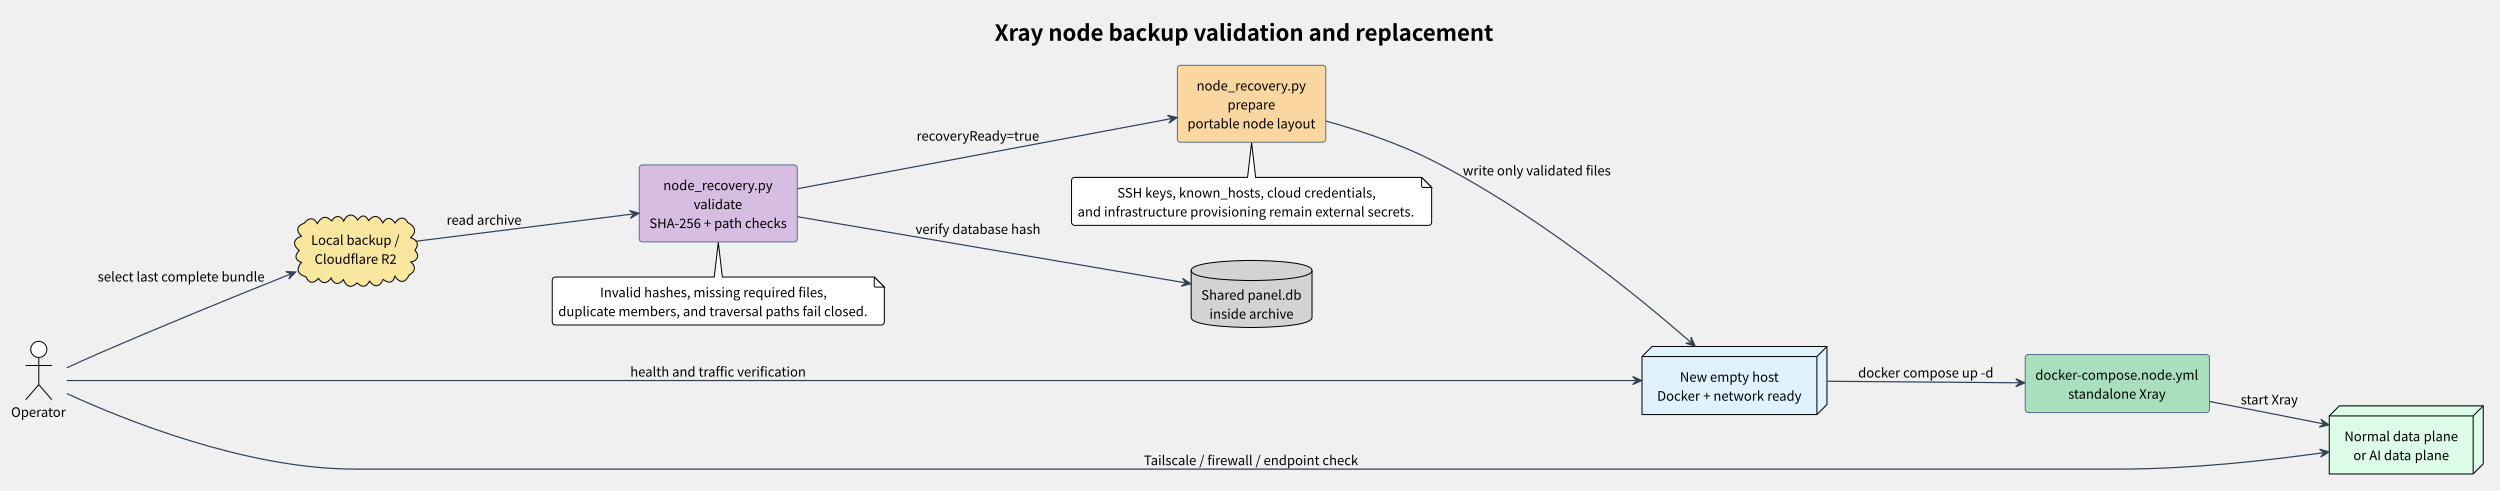
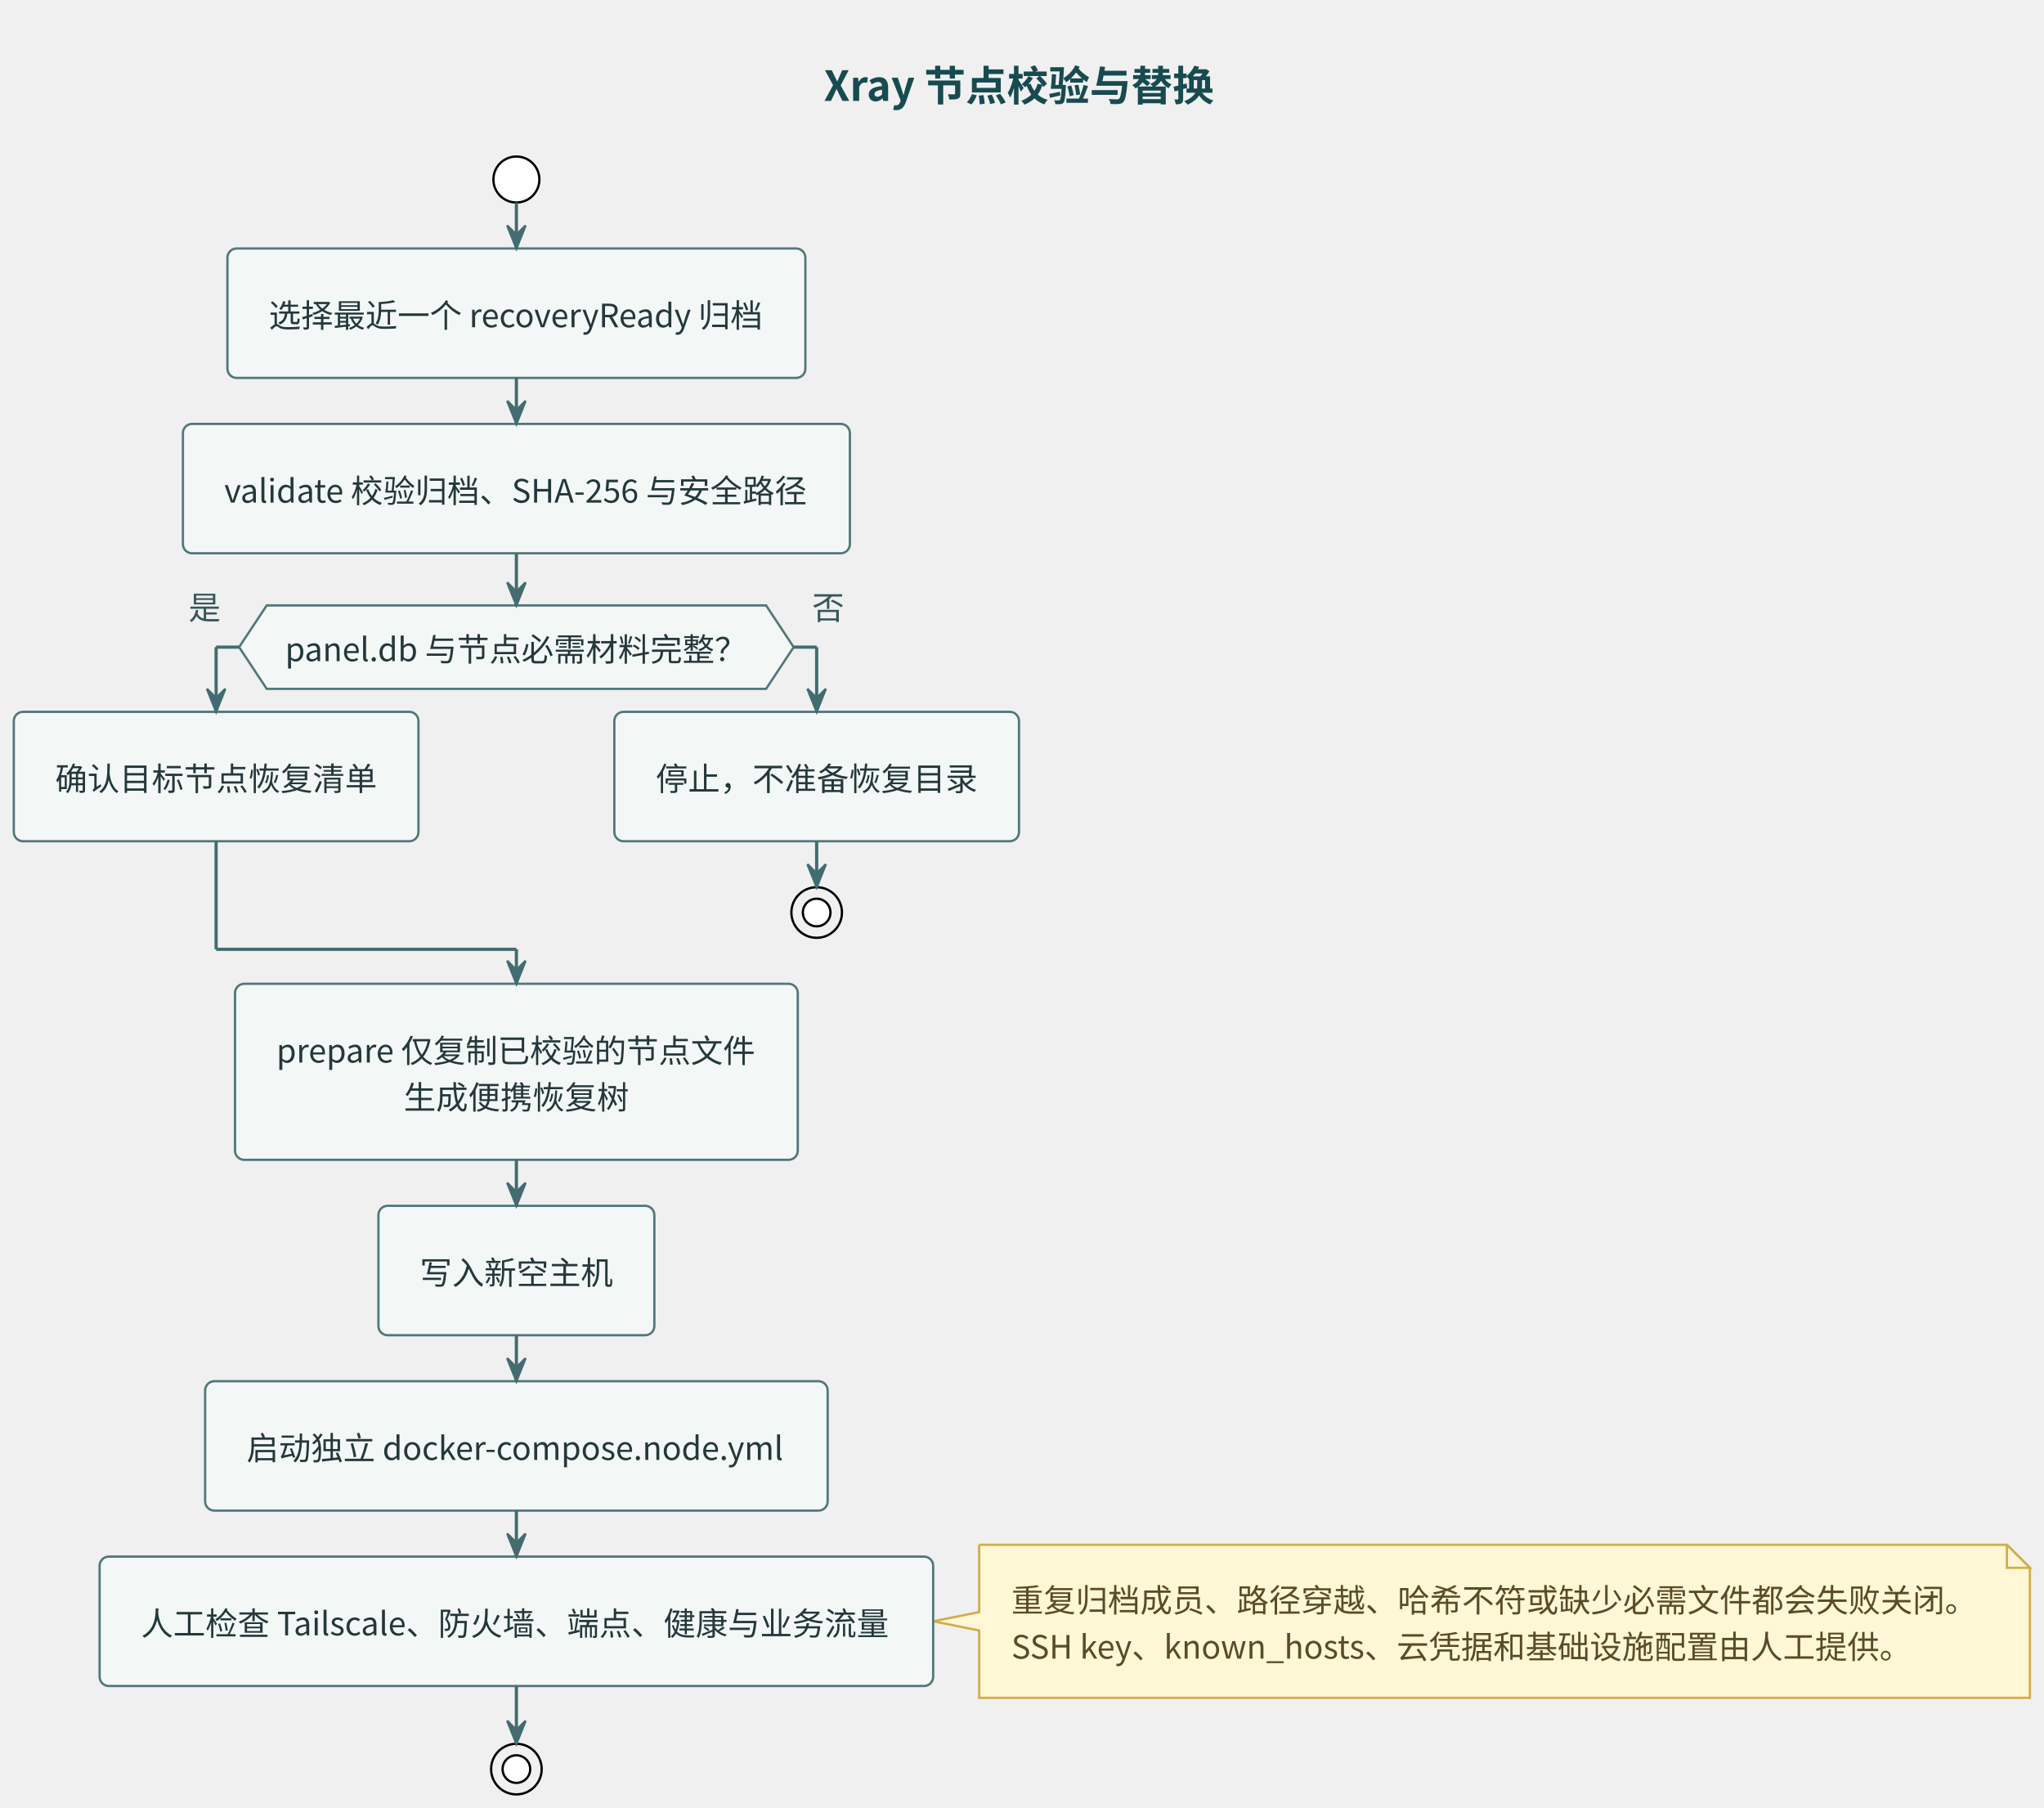
- <svg xmlns="http://www.w3.org/2000/svg" contentStyleType="text/css" data-diagram-type="DESCRIPTION" height="487px" preserveAspectRatio="none" style="width:2484px;height:487px;background:#FFFFFF;" version="1.1" viewBox="0 0 2484 487" width="2484px" zoomAndPan="magnify">
+ <svg xmlns="http://www.w3.org/2000/svg" contentStyleType="text/css" data-diagram-type="ACTIVITY" height="786px" preserveAspectRatio="none" style="width:889px;height:786px;background:#FFFFFF;" version="1.1" viewBox="0 0 889 786" width="889px" zoomAndPan="magnify">
  <defs />
  <g>
    <g class="title" data-source-line="2">
-       <text fill="#000000" font-family="Noto Sans CJK SC" font-size="22" font-weight="bold" lengthAdjust="spacing" textLength="498.808" x="988.264" y="40.52">Xray node backup validation and replacement</text>
+       <text fill="#174B50" font-family="Noto Sans CJK SC" font-size="18" font-weight="bold" lengthAdjust="spacing" textLength="170.189" x="358.336" y="43.88">Xray 节点校验与替换</text>
    </g>
-     <g class="entity" data-entity="operator" data-source-line="5" data-uid="ent0002" id="entity_operator">
-       <ellipse cx="38.547" cy="347.176" fill="#FFFFFF" rx="8" ry="8" style="stroke:#000000;stroke-width:1;" />
-       <path d="M38.547,355.176 L38.547,382.176 M25.547,363.176 L51.547,363.176 M38.547,382.176 L25.547,397.176 M38.547,382.176 L51.547,397.176" fill="none" style="stroke:#000000;stroke-width:1;" />
-       <text fill="#000000" font-family="Noto Sans CJK SC" font-size="13" lengthAdjust="spacing" textLength="55.094" x="11" y="414.256">Operator</text>
-     </g>
-     <g class="entity" data-entity="archive" data-source-line="6" data-uid="ent0003" id="entity_archive">
-       <path d="M302.264,221.834 C306.41,216.369 311.563,215.334 315.384,222.179 C319.107,215.336 323.538,213.578 329.649,219.513 C332.746,213.749 338.53,213.572 341.502,219.638 C344.539,212.379 351.27,211.507 355.345,218.64 C359.219,213.292 362.933,212.973 366.321,219.104 C371.897,212.569 376.989,214.568 380.326,221.443 C384.346,215.228 388.593,215.92 392.483,221.575 C396.106,216.048 401.497,214.283 405.395,221.293 C412.51,224.955 414.368,230.155 408.075,236.224 C414.751,238.335 416.733,242.795 412.256,248.656 C417.368,253.931 414.953,259.024 408.311,260.323 C413.617,264.932 412.547,270.168 406.563,273.25 C402.738,281.067 397.562,281.902 392.338,274.564 C390.466,281.769 385.539,281.583 380.736,277.604 C377.119,285.219 372.656,286.141 367.118,279.43 C363.7,286.034 359.607,285.528 354.689,281.123 C348.805,286.974 343.934,284.764 341.162,277.829 C337.358,283.387 331.272,282.851 329.03,276.268 C325.293,281.745 320.463,282.809 316.415,276.603 C311.66,281.972 307.12,282.048 303.946,275.013 C295.684,272.791 293.778,267.327 299.531,260.763 C292.542,258.334 292.698,253.488 297.348,248.914 C290.594,243.736 291.04,237.608 299.406,234.605 C293.876,229.454 294.771,224.07 302.264,221.834" fill="#F9E79F" style="stroke:#000000;stroke-width:1;" />
-       <text fill="#000000" font-family="Noto Sans CJK SC" font-size="13" lengthAdjust="spacing" textLength="88.608" x="309.09" y="243.346">Local backup /</text>
-       <text fill="#000000" font-family="Noto Sans CJK SC" font-size="13" lengthAdjust="spacing" textLength="81.679" x="312.555" y="262.17">Cloudflare R2</text>
-     </g>
-     <g class="entity" data-entity="validator" data-source-line="7" data-uid="ent0004" id="entity_validator">
-       <rect fill="#D7BDE2" height="76.472" rx="3" ry="3" style="stroke:#53708C;stroke-width:1;" width="157.007" x="635.18" y="163.856" />
-       <text fill="#000000" font-family="Noto Sans CJK SC" font-size="13" lengthAdjust="spacing" textLength="109.33" x="659.019" y="188.936">node_recovery.py</text>
-       <text fill="#000000" font-family="Noto Sans CJK SC" font-size="13" lengthAdjust="spacing" textLength="48.841" x="689.263" y="207.76">validate</text>
-       <text fill="#000000" font-family="Noto Sans CJK SC" font-size="13" lengthAdjust="spacing" textLength="137.007" x="645.18" y="226.584">SHA-256 + path checks</text>
-     </g>
-     <g class="entity" data-entity="preparer" data-source-line="8" data-uid="ent0005" id="entity_preparer">
-       <rect fill="#FAD7A0" height="76.472" rx="3" ry="3" style="stroke:#53708C;stroke-width:1;" width="147.478" x="1169.84" y="64.856" />
-       <text fill="#000000" font-family="Noto Sans CJK SC" font-size="13" lengthAdjust="spacing" textLength="109.33" x="1188.914" y="89.936">node_recovery.py</text>
-       <text fill="#000000" font-family="Noto Sans CJK SC" font-size="13" lengthAdjust="spacing" textLength="47.931" x="1219.613" y="108.76">prepare</text>
-       <text fill="#000000" font-family="Noto Sans CJK SC" font-size="13" lengthAdjust="spacing" textLength="127.478" x="1179.84" y="127.584">portable node layout</text>
-     </g>
-     <g class="entity" data-entity="host" data-source-line="9" data-uid="ent0006" id="entity_host">
-       <polygon fill="#E0F2FE" points="1631.49,354.266,1641.49,344.266,1815.27,344.266,1815.27,401.914,1805.27,411.914,1631.49,411.914,1631.49,354.266" style="stroke:#000000;stroke-width:1;" />
-       <line style="stroke:#000000;stroke-width:1;" x1="1805.27" x2="1815.27" y1="354.266" y2="344.266" />
-       <line style="stroke:#000000;stroke-width:1;" x1="1631.49" x2="1805.27" y1="354.266" y2="354.266" />
-       <line style="stroke:#000000;stroke-width:1;" x1="1805.27" x2="1805.27" y1="354.266" y2="411.914" />
-       <text fill="#000000" font-family="Noto Sans CJK SC" font-size="13" lengthAdjust="spacing" textLength="27.027" x="1669.091" y="379.346">New</text>
-       <text fill="#000000" font-family="Noto Sans CJK SC" font-size="13" lengthAdjust="spacing" textLength="2.912" x="1696.118" y="379.346"> </text>
-       <text fill="#000000" font-family="Noto Sans CJK SC" font-size="13" lengthAdjust="spacing" textLength="38.974" x="1699.03" y="379.346">empty</text>
-       <text fill="#000000" font-family="Noto Sans CJK SC" font-size="13" lengthAdjust="spacing" textLength="2.912" x="1738.004" y="379.346"> </text>
-       <text fill="#000000" font-family="Noto Sans CJK SC" font-size="13" lengthAdjust="spacing" textLength="26.754" x="1740.916" y="379.346">host</text>
-       <text fill="#000000" font-family="Noto Sans CJK SC" font-size="13" lengthAdjust="spacing" textLength="42.874" x="1646.49" y="398.17">Docker</text>
-       <text fill="#000000" font-family="Noto Sans CJK SC" font-size="13" lengthAdjust="spacing" textLength="2.912" x="1689.364" y="398.17"> </text>
-       <text fill="#000000" font-family="Noto Sans CJK SC" font-size="13" lengthAdjust="spacing" textLength="7.215" x="1692.276" y="398.17">+</text>
-       <text fill="#000000" font-family="Noto Sans CJK SC" font-size="13" lengthAdjust="spacing" textLength="2.912" x="1699.491" y="398.17"> </text>
-       <text fill="#000000" font-family="Noto Sans CJK SC" font-size="13" lengthAdjust="spacing" textLength="50.557" x="1702.403" y="398.17">network</text>
-       <text fill="#000000" font-family="Noto Sans CJK SC" font-size="13" lengthAdjust="spacing" textLength="2.912" x="1752.96" y="398.17"> </text>
-       <text fill="#000000" font-family="Noto Sans CJK SC" font-size="13" lengthAdjust="spacing" textLength="34.398" x="1755.872" y="398.17">ready</text>
-     </g>
-     <g class="entity" data-entity="compose" data-source-line="10" data-uid="ent0007" id="entity_compose">
-       <rect fill="#A9DFBF" height="57.648" rx="3" ry="3" style="stroke:#53708C;stroke-width:1;" width="183.072" x="2012.27" y="352.266" />
-       <text fill="#000000" font-family="Noto Sans CJK SC" font-size="13" lengthAdjust="spacing" textLength="163.072" x="2022.27" y="377.346">docker-compose.node.yml</text>
-       <text fill="#000000" font-family="Noto Sans CJK SC" font-size="13" lengthAdjust="spacing" textLength="97.812" x="2054.9" y="396.17">standalone Xray</text>
-     </g>
-     <g class="entity" data-entity="node" data-source-line="11" data-uid="ent0008" id="entity_node">
-       <polygon fill="#DCFCE7" points="2314.34,413.266,2324.34,403.266,2467.336,403.266,2467.336,460.914,2457.336,470.914,2314.34,470.914,2314.34,413.266" style="stroke:#000000;stroke-width:1;" />
-       <line style="stroke:#000000;stroke-width:1;" x1="2457.336" x2="2467.336" y1="413.266" y2="403.266" />
-       <line style="stroke:#000000;stroke-width:1;" x1="2314.34" x2="2457.336" y1="413.266" y2="413.266" />
-       <line style="stroke:#000000;stroke-width:1;" x1="2457.336" x2="2457.336" y1="413.266" y2="470.914" />
-       <text fill="#000000" font-family="Noto Sans CJK SC" font-size="13" lengthAdjust="spacing" textLength="45.37" x="2329.34" y="438.346">Normal</text>
-       <text fill="#000000" font-family="Noto Sans CJK SC" font-size="13" lengthAdjust="spacing" textLength="2.912" x="2374.71" y="438.346"> </text>
-       <text fill="#000000" font-family="Noto Sans CJK SC" font-size="13" lengthAdjust="spacing" textLength="27.599" x="2377.622" y="438.346">data</text>
-       <text fill="#000000" font-family="Noto Sans CJK SC" font-size="13" lengthAdjust="spacing" textLength="2.912" x="2405.221" y="438.346"> </text>
-       <text fill="#000000" font-family="Noto Sans CJK SC" font-size="13" lengthAdjust="spacing" textLength="34.203" x="2408.133" y="438.346">plane</text>
-       <text fill="#000000" font-family="Noto Sans CJK SC" font-size="13" lengthAdjust="spacing" textLength="12.922" x="2338.251" y="457.17">or</text>
-       <text fill="#000000" font-family="Noto Sans CJK SC" font-size="13" lengthAdjust="spacing" textLength="2.912" x="2351.173" y="457.17"> </text>
-       <text fill="#000000" font-family="Noto Sans CJK SC" font-size="13" lengthAdjust="spacing" textLength="11.713" x="2354.086" y="457.17">AI</text>
-       <text fill="#000000" font-family="Noto Sans CJK SC" font-size="13" lengthAdjust="spacing" textLength="2.912" x="2365.798" y="457.17"> </text>
-       <text fill="#000000" font-family="Noto Sans CJK SC" font-size="13" lengthAdjust="spacing" textLength="27.599" x="2368.711" y="457.17">data</text>
-       <text fill="#000000" font-family="Noto Sans CJK SC" font-size="13" lengthAdjust="spacing" textLength="2.912" x="2396.309" y="457.17"> </text>
-       <text fill="#000000" font-family="Noto Sans CJK SC" font-size="13" lengthAdjust="spacing" textLength="34.203" x="2399.222" y="457.17">plane</text>
-     </g>
-     <g class="entity" data-entity="db" data-source-line="12" data-uid="ent0009" id="entity_db">
-       <path d="M1183.54,268.766 C1183.54,258.766 1243.583,258.766 1243.583,258.766 C1243.583,258.766 1303.627,258.766 1303.627,268.766 L1303.627,315.414 C1303.627,325.414 1243.583,325.414 1243.583,325.414 C1243.583,325.414 1183.54,325.414 1183.54,315.414 L1183.54,268.766" fill="#D3D3D3" style="stroke:#000000;stroke-width:1;" />
-       <path d="M1183.54,268.766 C1183.54,278.766 1243.583,278.766 1243.583,278.766 C1243.583,278.766 1303.627,278.766 1303.627,268.766" fill="none" style="stroke:#000000;stroke-width:1;" />
-       <text fill="#000000" font-family="Noto Sans CJK SC" font-size="13" lengthAdjust="spacing" textLength="100.087" x="1193.54" y="297.846">Shared panel.db</text>
-       <text fill="#000000" font-family="Noto Sans CJK SC" font-size="13" lengthAdjust="spacing" textLength="83.772" x="1201.697" y="316.67">inside archive</text>
-     </g>
-     <g class="entity" data-entity="GMN19" data-source-line="25" data-uid="ent0020" id="entity_GMN19">
-       <path d="M548.7,278.266 L548.7,319.914 A3,3 0 0 0 551.7,322.914 L875.671,322.914 A3,3 0 0 0 878.671,319.914 L878.671,285.266 L868.671,275.266 L717.69,275.266 L713.69,240.736 L709.69,275.266 L551.7,275.266 A3,3 0 0 0 548.7,278.266" fill="#FFFFFF" style="stroke:#000000;stroke-width:1;" />
-       <path d="M868.671,275.266 L868.671,283.766 A1.5,1.5 0 0 0 870.171,285.266 L878.671,285.266 L868.671,275.266" fill="#FFFFFF" style="stroke:#000000;stroke-width:1;" />
-       <text fill="#000000" font-family="Noto Sans CJK SC" font-size="13" lengthAdjust="spacing" textLength="225.979" x="596.196" y="295.346">Invalid hashes, missing required files,</text>
-       <text fill="#000000" font-family="Noto Sans CJK SC" font-size="13" lengthAdjust="spacing" textLength="308.971" x="554.7" y="314.17">duplicate members, and traversal paths fail closed.</text>
-     </g>
-     <g class="entity" data-entity="GMN22" data-source-line="30" data-uid="ent0023" id="entity_GMN22">
-       <path d="M1064.67,179.266 L1064.67,220.914 A3,3 0 0 0 1067.67,223.914 L1419.487,223.914 A3,3 0 0 0 1422.487,220.914 L1422.487,186.266 L1412.487,176.266 L1247.58,176.266 L1243.58,141.736 L1239.58,176.266 L1067.67,176.266 A3,3 0 0 0 1064.67,179.266" fill="#FFFFFF" style="stroke:#000000;stroke-width:1;" />
-       <path d="M1412.487,176.266 L1412.487,184.766 A1.5,1.5 0 0 0 1413.987,186.266 L1422.487,186.266 L1412.487,176.266" fill="#FFFFFF" style="stroke:#000000;stroke-width:1;" />
-       <text fill="#000000" font-family="Noto Sans CJK SC" font-size="13" lengthAdjust="spacing" textLength="257.92" x="1110.119" y="196.346">SSH keys, known_hosts, cloud credentials,</text>
-       <text fill="#000000" font-family="Noto Sans CJK SC" font-size="13" lengthAdjust="spacing" textLength="336.817" x="1070.67" y="215.17">and infrastructure provisioning remain external secrets.</text>
-     </g>
-     <g class="link" data-entity-1="operator" data-entity-2="archive" data-source-line="14" data-uid="lnk10" id="link_operator_archive">
-       <path d="M66.48,365.426 C75.82,361.116 86.38,356.316 96.09,352.096 C163.46,322.816 236.118,293.322 288.258,272.492" fill="none" id="operator-to-archive" style="stroke:#334155;stroke-width:1.2;" />
-       <polygon fill="#334155" points="293.83,270.266,283.988,269.89,289.187,272.121,286.956,277.32,293.83,270.266" style="stroke:#334155;stroke-width:1.2;" />
-       <text fill="#000000" font-family="Noto Sans CJK SC" font-size="13" lengthAdjust="spacing" textLength="166.855" x="97.09" y="279.716">select last complete bundle</text>
-     </g>
-     <g class="link" data-entity-1="archive" data-entity-2="validator" data-source-line="15" data-uid="lnk11" id="link_archive_validator">
-       <path d="M413.16,239.716 C473.61,232.116 562.147,221.005 628.807,212.625" fill="none" id="archive-to-validator" style="stroke:#334155;stroke-width:1.2;" />
-       <polygon fill="#334155" points="634.76,211.876,625.331,209.03,629.799,212.5,626.329,216.967,634.76,211.876" style="stroke:#334155;stroke-width:1.2;" />
-       <text fill="#000000" font-family="Noto Sans CJK SC" font-size="13" lengthAdjust="spacing" textLength="74.971" x="443.7" y="223.366">read archive</text>
-     </g>
-     <g class="link" data-entity-1="validator" data-entity-2="db" data-source-line="16" data-uid="lnk12" id="link_validator_db">
-       <path d="M792.58,215.376 C898.98,233.516 1081.545,264.638 1177.285,280.958" fill="none" id="validator-to-db" style="stroke:#334155;stroke-width:1.2;" />
-       <polygon fill="#334155" points="1183.2,281.966,1175,276.511,1178.271,281.126,1173.656,284.397,1183.2,281.966" style="stroke:#334155;stroke-width:1.2;" />
-       <text fill="#000000" font-family="Noto Sans CJK SC" font-size="13" lengthAdjust="spacing" textLength="124.839" x="909.67" y="232.466">verify database hash</text>
-     </g>
-     <g class="link" data-entity-1="validator" data-entity-2="preparer" data-source-line="17" data-uid="lnk13" id="link_validator_preparer">
-       <path d="M792.58,187.486 C894.11,168.446 1064.463,136.492 1163.583,117.912" fill="none" id="validator-to-preparer" style="stroke:#334155;stroke-width:1.2;" />
-       <polygon fill="#334155" points="1169.48,116.806,1159.897,114.533,1164.566,117.727,1161.371,122.396,1169.48,116.806" style="stroke:#334155;stroke-width:1.2;" />
-       <text fill="#000000" font-family="Noto Sans CJK SC" font-size="13" lengthAdjust="spacing" textLength="122.408" x="910.67" y="139.806">recoveryReady=true</text>
-     </g>
-     <g class="link" data-entity-1="preparer" data-entity-2="host" data-source-line="18" data-uid="lnk14" id="link_preparer_host">
-       <path d="M1317.66,120.306 C1350.66,129.516 1389.54,142.446 1422.49,159.096 C1524.91,210.846 1625.364,292.567 1679.824,339.967" fill="none" id="preparer-to-host" style="stroke:#334155;stroke-width:1.2;" />
-       <polygon fill="#334155" points="1684.35,343.906,1680.187,334.98,1680.579,340.623,1674.935,341.015,1684.35,343.906" style="stroke:#334155;stroke-width:1.2;" />
-       <text fill="#000000" font-family="Noto Sans CJK SC" font-size="13" lengthAdjust="spacing" textLength="147.836" x="1453.49" y="174.276">write only validated files</text>
-     </g>
-     <g class="link" data-entity-1="host" data-entity-2="compose" data-source-line="19" data-uid="lnk15" id="link_host_compose">
-       <path d="M1815.5,378.816 C1874.99,379.286 1946.36,379.849 2005.82,380.319" fill="none" id="host-to-compose" style="stroke:#334155;stroke-width:1.2;" />
-       <polygon fill="#334155" points="2011.82,380.366,2002.852,376.295,2006.82,380.327,2002.789,384.295,2011.82,380.366" style="stroke:#334155;stroke-width:1.2;" />
-       <text fill="#000000" font-family="Noto Sans CJK SC" font-size="13" lengthAdjust="spacing" textLength="135.018" x="1846.27" y="375.146">docker compose up -d</text>
-     </g>
-     <g class="link" data-entity-1="compose" data-entity-2="node" data-source-line="20" data-uid="lnk16" id="link_compose_node">
-       <path d="M2195.78,398.966 C2233.9,406.456 2271.823,413.909 2308.163,421.049" fill="none" id="compose-to-node" style="stroke:#334155;stroke-width:1.2;" />
-       <polygon fill="#334155" points="2314.05,422.206,2305.99,416.546,2309.144,421.242,2304.448,424.396,2314.05,422.206" style="stroke:#334155;stroke-width:1.2;" />
-       <text fill="#000000" font-family="Noto Sans CJK SC" font-size="13" lengthAdjust="spacing" textLength="57.746" x="2226.34" y="401.816">start Xray</text>
-     </g>
-     <g class="link" data-entity-1="operator" data-entity-2="node" data-source-line="21" data-uid="lnk17" id="link_operator_node">
-       <path d="M66.45,391.076 C119.71,415.556 242.94,466.096 352.4,466.096 C352.4,466.096 352.4,466.096 2104.81,466.096 C2176.06,466.096 2250.878,457.846 2308.198,449.846" fill="none" id="operator-to-node" style="stroke:#334155;stroke-width:1.2;" />
-       <polygon fill="#334155" points="2314.14,449.016,2304.673,446.299,2309.188,449.707,2305.779,454.222,2314.14,449.016" style="stroke:#334155;stroke-width:1.2;" />
-       <text fill="#000000" font-family="Noto Sans CJK SC" font-size="13" lengthAdjust="spacing" textLength="214.292" x="1136.58" y="462.176">Tailscale / firewall / endpoint check</text>
-     </g>
-     <g class="link" data-entity-1="operator" data-entity-2="host" data-source-line="22" data-uid="lnk18" id="link_operator_host">
-       <path d="M66.33,378.096 C120.4,378.096 246.48,378.096 352.4,378.096 C352.4,378.096 352.4,378.096 1244.58,378.096 C1379.17,378.096 1529.08,378.096 1625.23,378.096" fill="none" id="operator-to-host" style="stroke:#334155;stroke-width:1.2;" />
-       <polygon fill="#334155" points="1631.23,378.096,1622.23,374.096,1626.23,378.096,1622.23,382.096,1631.23,378.096" style="stroke:#334155;stroke-width:1.2;" />
-       <text fill="#000000" font-family="Noto Sans CJK SC" font-size="13" lengthAdjust="spacing" textLength="175.487" x="626.19" y="374.176">health and traffic verification</text>
-     </g>
+     <ellipse cx="224.596" cy="78.064" fill="#FFFFFF" rx="10" ry="10" style="stroke:#000000;stroke-width:1;" />
+     <rect fill="#F3F8F6" height="56.272" rx="4" ry="4" style="stroke:#52777A;stroke-width:1;" width="251.361" x="98.916" y="108.064" />
+     <text fill="#24383B" font-family="Noto Sans CJK SC" font-size="14" lengthAdjust="spacing" textLength="215.361" x="116.916" y="142.304">选择最近一个 recoveryReady 归档</text>
+     <rect fill="#F3F8F6" height="56.272" rx="4" ry="4" style="stroke:#52777A;stroke-width:1;" width="290.085" x="79.554" y="184.336" />
+     <text fill="#24383B" font-family="Noto Sans CJK SC" font-size="14" lengthAdjust="spacing" textLength="254.085" x="97.554" y="218.576">validate 校验归档、SHA-256 与安全路径</text>
+     <polygon fill="#F3F8F6" points="116,263.276,333.193,263.276,345.193,281.412,333.193,299.548,116,299.548,104,281.412,116,263.276" style="stroke:#52777A;stroke-width:1;" />
+     <text fill="#24383B" font-family="Noto Sans CJK SC" font-size="14" lengthAdjust="spacing" textLength="201.193" x="124" y="287.515">panel.db 与节点必需材料完整？</text>
+     <text fill="#36575B" font-family="Noto Sans CJK SC" font-size="14" lengthAdjust="spacing" textLength="14" x="82" y="269.38">是</text>
+     <text fill="#36575B" font-family="Noto Sans CJK SC" font-size="14" lengthAdjust="spacing" textLength="14" x="353.193" y="269.38">否</text>
+     <rect fill="#F3F8F6" height="56.272" rx="4" ry="4" style="stroke:#52777A;stroke-width:1;" width="175.999" x="6" y="309.548" />
+     <text fill="#24383B" font-family="Noto Sans CJK SC" font-size="14" lengthAdjust="spacing" textLength="139.999" x="24" y="343.787">确认目标节点恢复清单</text>
+     <rect fill="#F3F8F6" height="56.272" rx="4" ry="4" style="stroke:#52777A;stroke-width:1;" width="175.999" x="267.193" y="309.548" />
+     <text fill="#24383B" font-family="Noto Sans CJK SC" font-size="14" lengthAdjust="spacing" textLength="139.999" x="285.193" y="343.787">停止，不准备恢复目录</text>
+     <ellipse cx="355.193" cy="396.819" fill="none" rx="11" ry="11" style="stroke:#000000;stroke-width:1;" />
+     <ellipse cx="355.193" cy="396.819" fill="#FFFFFF" rx="6" ry="6" style="stroke:#000000;stroke-width:1;" />
+     <rect fill="#F3F8F6" height="76.544" rx="4" ry="4" style="stroke:#52777A;stroke-width:1;" width="244.753" x="102.22" y="427.819" />
+     <text fill="#24383B" font-family="Noto Sans CJK SC" font-size="14" lengthAdjust="spacing" textLength="208.753" x="120.22" y="462.059">prepare 仅复制已校验的节点文件</text>
+     <text fill="#24383B" font-family="Noto Sans CJK SC" font-size="14" lengthAdjust="spacing" textLength="98" x="175.596" y="482.331">生成便携恢复树</text>
+     <rect fill="#F3F8F6" height="56.272" rx="4" ry="4" style="stroke:#52777A;stroke-width:1;" width="120" x="164.596" y="524.363" />
+     <text fill="#24383B" font-family="Noto Sans CJK SC" font-size="14" lengthAdjust="spacing" textLength="84" x="182.596" y="558.603">写入新空主机</text>
+     <rect fill="#F3F8F6" height="56.272" rx="4" ry="4" style="stroke:#52777A;stroke-width:1;" width="270.751" x="89.221" y="600.635" />
+     <text fill="#24383B" font-family="Noto Sans CJK SC" font-size="14" lengthAdjust="spacing" textLength="234.751" x="107.221" y="634.875">启动独立 docker-compose.node.yml</text>
+     <path d="M425.864,671.771 L425.864,701.043 L405.864,705.043 L425.864,709.043 L425.864,738.315 A0,0 0 0 0 425.864,738.315 L882.862,738.315 A0,0 0 0 0 882.862,738.315 L882.862,681.771 L872.862,671.771 L425.864,671.771 A0,0 0 0 0 425.864,671.771" fill="#FFF7D6" style="stroke:#D2AD4A;stroke-width:1;" />
+     <path d="M872.862,671.771 L872.862,681.771 L882.862,681.771 L872.862,671.771" fill="#FFF7D6" style="stroke:#D2AD4A;stroke-width:1;" />
+     <text fill="#594C26" font-family="Noto Sans CJK SC" font-size="14" lengthAdjust="spacing" textLength="419.998" x="439.864" y="701.011">重复归档成员、路径穿越、哈希不符或缺少必需文件都会失败关闭。</text>
+     <text fill="#594C26" font-family="Noto Sans CJK SC" font-size="14" lengthAdjust="spacing" textLength="392.502" x="439.864" y="721.283">SSH key、known_hosts、云凭据和基础设施配置由人工提供。</text>
+     <rect fill="#F3F8F6" height="56.272" rx="4" ry="4" style="stroke:#52777A;stroke-width:1;" width="362.535" x="43.329" y="676.907" />
+     <text fill="#24383B" font-family="Noto Sans CJK SC" font-size="14" lengthAdjust="spacing" textLength="326.535" x="61.329" y="711.147">人工检查 Tailscale、防火墙、端点、健康与业务流量</text>
+     <ellipse cx="224.596" cy="769.315" fill="none" rx="11" ry="11" style="stroke:#000000;stroke-width:1;" />
+     <ellipse cx="224.596" cy="769.315" fill="#FFFFFF" rx="6" ry="6" style="stroke:#000000;stroke-width:1;" />
+     <line style="stroke:#426C70;stroke-width:1.4;" x1="224.596" x2="224.596" y1="88.064" y2="108.064" />
+     <polygon fill="#426C70" points="220.596,98.064,224.596,108.064,228.596,98.064,224.596,102.064" style="stroke:#426C70;stroke-width:1;" />
+     <line style="stroke:#426C70;stroke-width:1.4;" x1="224.596" x2="224.596" y1="164.336" y2="184.336" />
+     <polygon fill="#426C70" points="220.596,174.336,224.596,184.336,228.596,174.336,224.596,178.336" style="stroke:#426C70;stroke-width:1;" />
+     <line style="stroke:#426C70;stroke-width:1.4;" x1="355.193" x2="355.193" y1="365.819" y2="385.819" />
+     <polygon fill="#426C70" points="351.193,375.819,355.193,385.819,359.193,375.819,355.193,379.819" style="stroke:#426C70;stroke-width:1;" />
+     <line style="stroke:#426C70;stroke-width:1.4;" x1="104" x2="94" y1="281.412" y2="281.412" />
+     <line style="stroke:#426C70;stroke-width:1.4;" x1="94" x2="94" y1="281.412" y2="309.548" />
+     <polygon fill="#426C70" points="90,299.548,94,309.548,98,299.548,94,303.548" style="stroke:#426C70;stroke-width:1;" />
+     <line style="stroke:#426C70;stroke-width:1.4;" x1="345.193" x2="355.193" y1="281.412" y2="281.412" />
+     <line style="stroke:#426C70;stroke-width:1.4;" x1="355.193" x2="355.193" y1="281.412" y2="309.548" />
+     <polygon fill="#426C70" points="351.193,299.548,355.193,309.548,359.193,299.548,355.193,303.548" style="stroke:#426C70;stroke-width:1;" />
+     <line style="stroke:#426C70;stroke-width:1.4;" x1="94" x2="94" y1="365.819" y2="412.819" />
+     <line style="stroke:#426C70;stroke-width:1.4;" x1="94" x2="224.596" y1="412.819" y2="412.819" />
+     <line style="stroke:#426C70;stroke-width:1.4;" x1="224.596" x2="224.596" y1="412.819" y2="427.819" />
+     <polygon fill="#426C70" points="220.596,417.819,224.596,427.819,228.596,417.819,224.596,421.819" style="stroke:#426C70;stroke-width:1;" />
+     <line style="stroke:#426C70;stroke-width:1.4;" x1="224.596" x2="224.596" y1="240.608" y2="263.276" />
+     <polygon fill="#426C70" points="220.596,253.276,224.596,263.276,228.596,253.276,224.596,257.276" style="stroke:#426C70;stroke-width:1;" />
+     <line style="stroke:#426C70;stroke-width:1.4;" x1="224.596" x2="224.596" y1="504.363" y2="524.363" />
+     <polygon fill="#426C70" points="220.596,514.363,224.596,524.363,228.596,514.363,224.596,518.363" style="stroke:#426C70;stroke-width:1;" />
+     <line style="stroke:#426C70;stroke-width:1.4;" x1="224.596" x2="224.596" y1="580.635" y2="600.635" />
+     <polygon fill="#426C70" points="220.596,590.635,224.596,600.635,228.596,590.635,224.596,594.635" style="stroke:#426C70;stroke-width:1;" />
+     <line style="stroke:#426C70;stroke-width:1.4;" x1="224.596" x2="224.596" y1="656.907" y2="676.907" />
+     <polygon fill="#426C70" points="220.596,666.907,224.596,676.907,228.596,666.907,224.596,670.907" style="stroke:#426C70;stroke-width:1;" />
+     <line style="stroke:#426C70;stroke-width:1.4;" x1="224.596" x2="224.596" y1="733.179" y2="758.315" />
+     <polygon fill="#426C70" points="220.596,748.315,224.596,758.315,228.596,748.315,224.596,752.315" style="stroke:#426C70;stroke-width:1;" />
  </g>
</svg>
